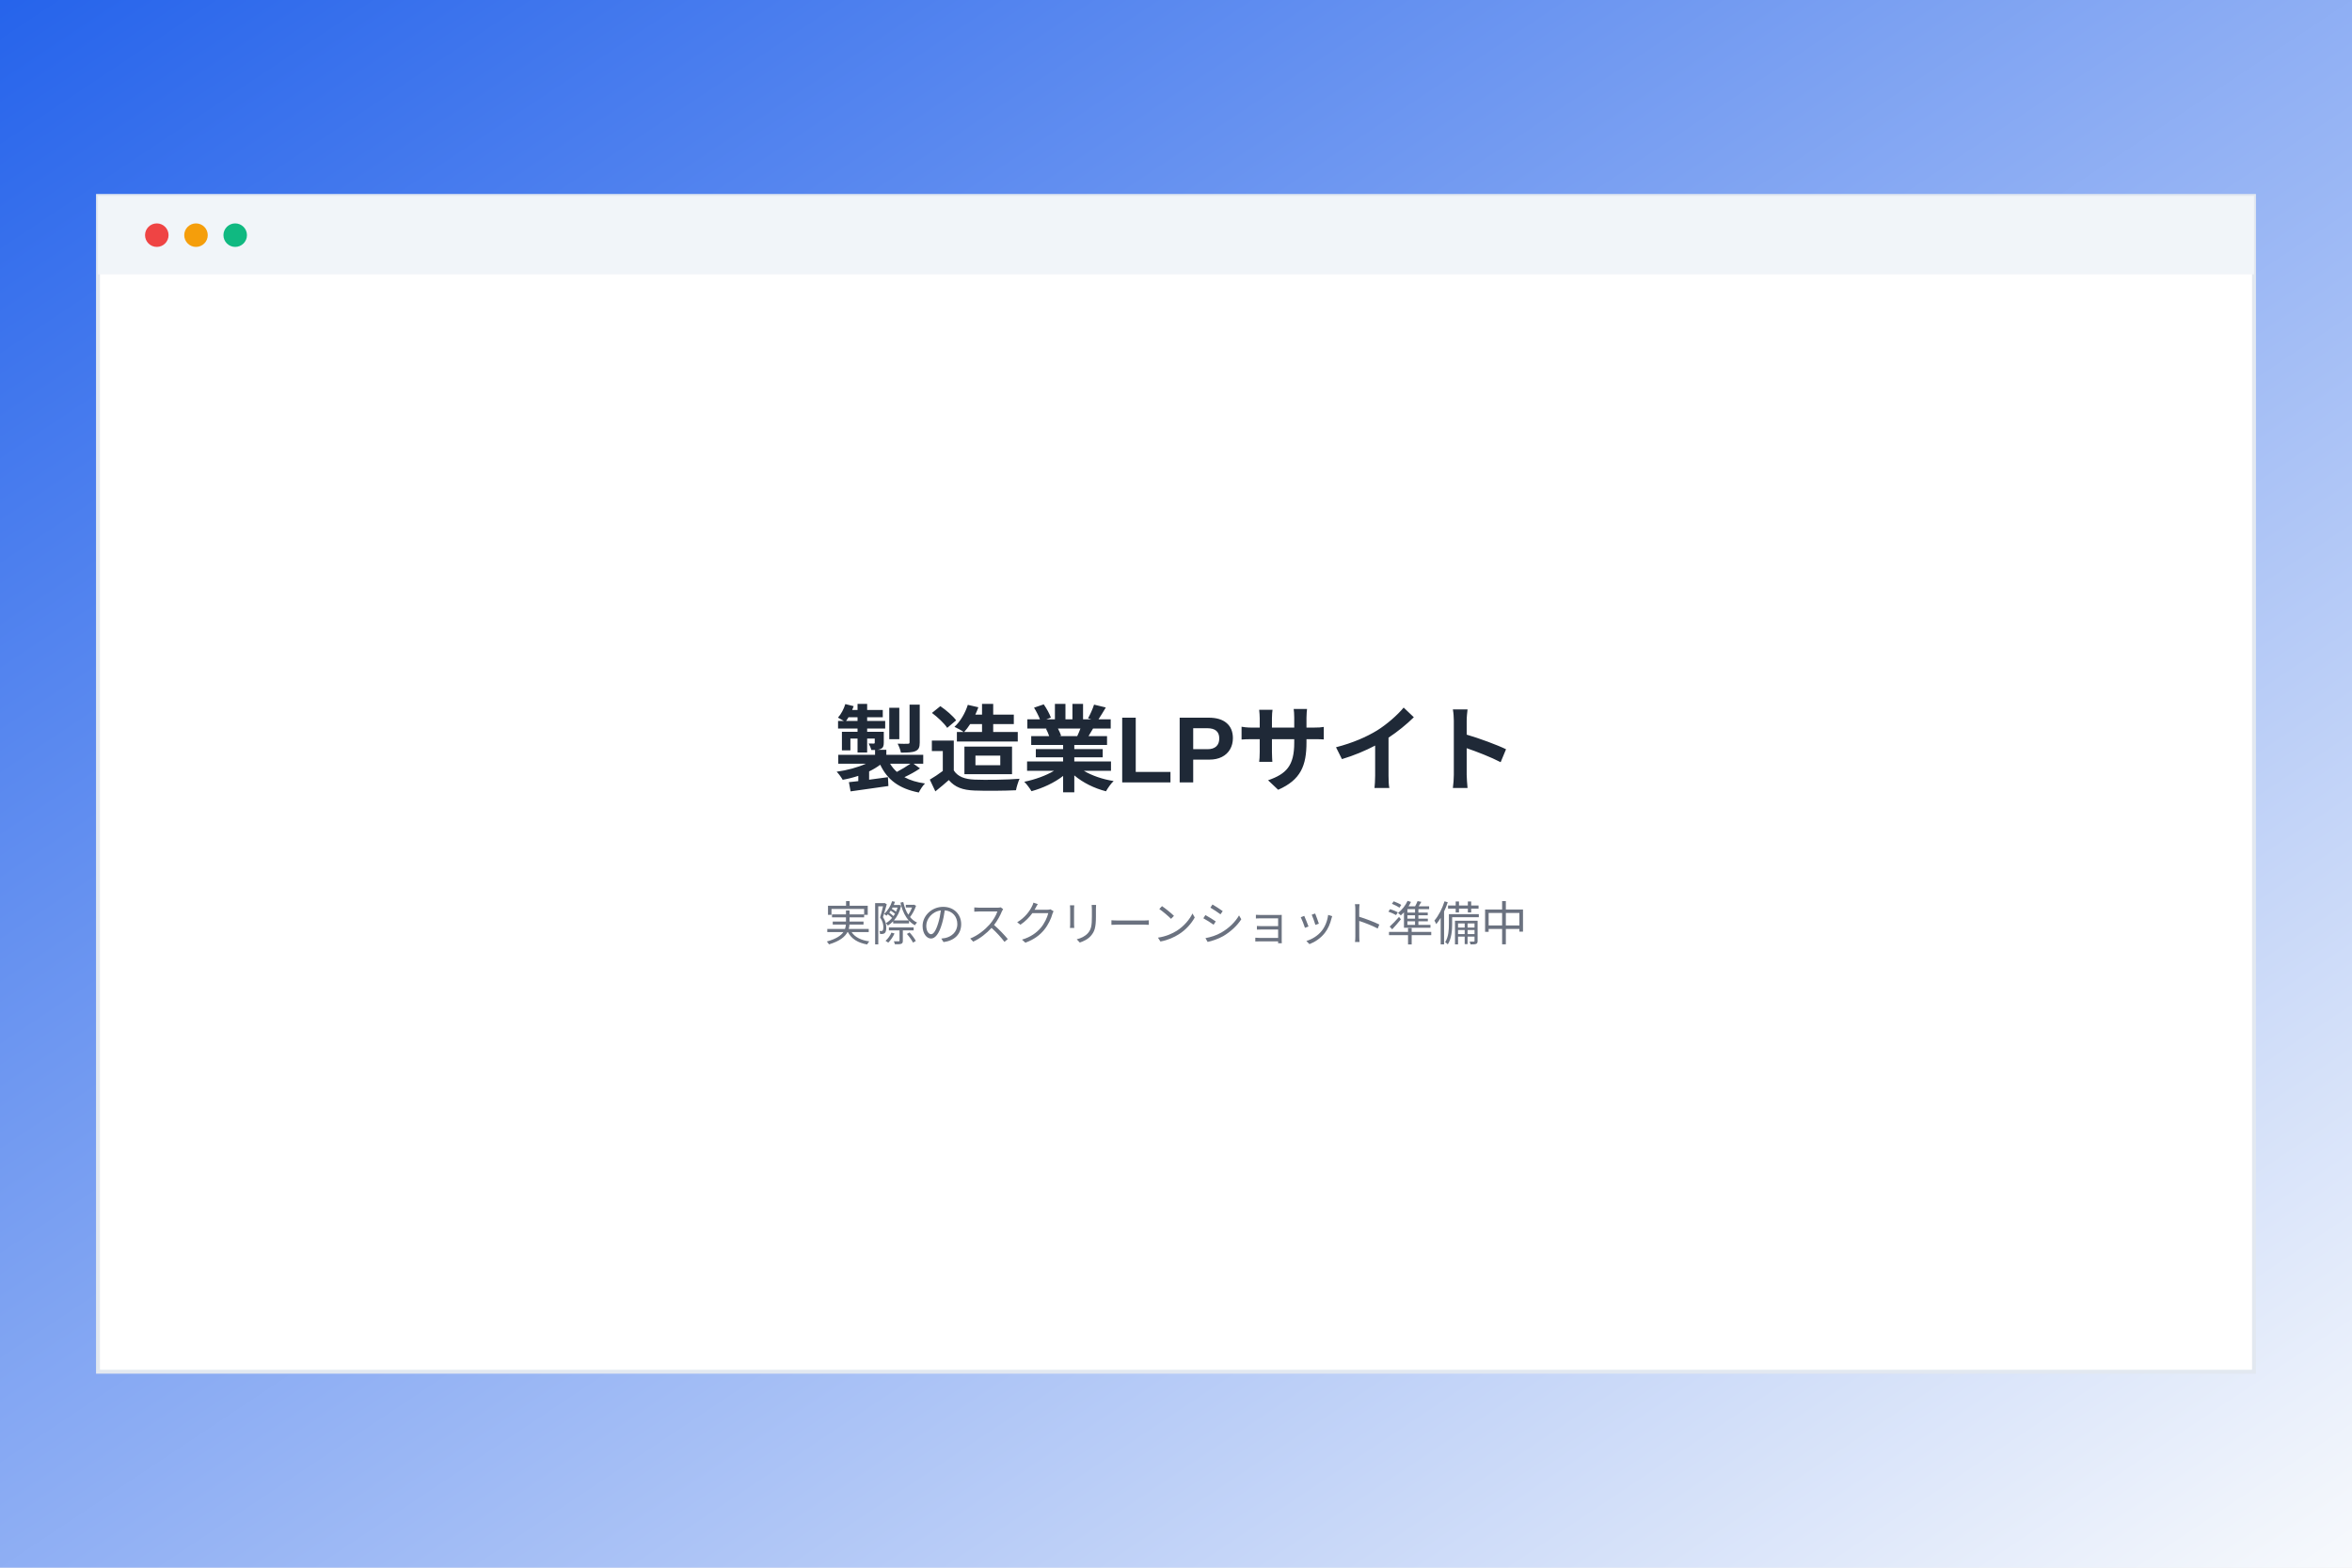
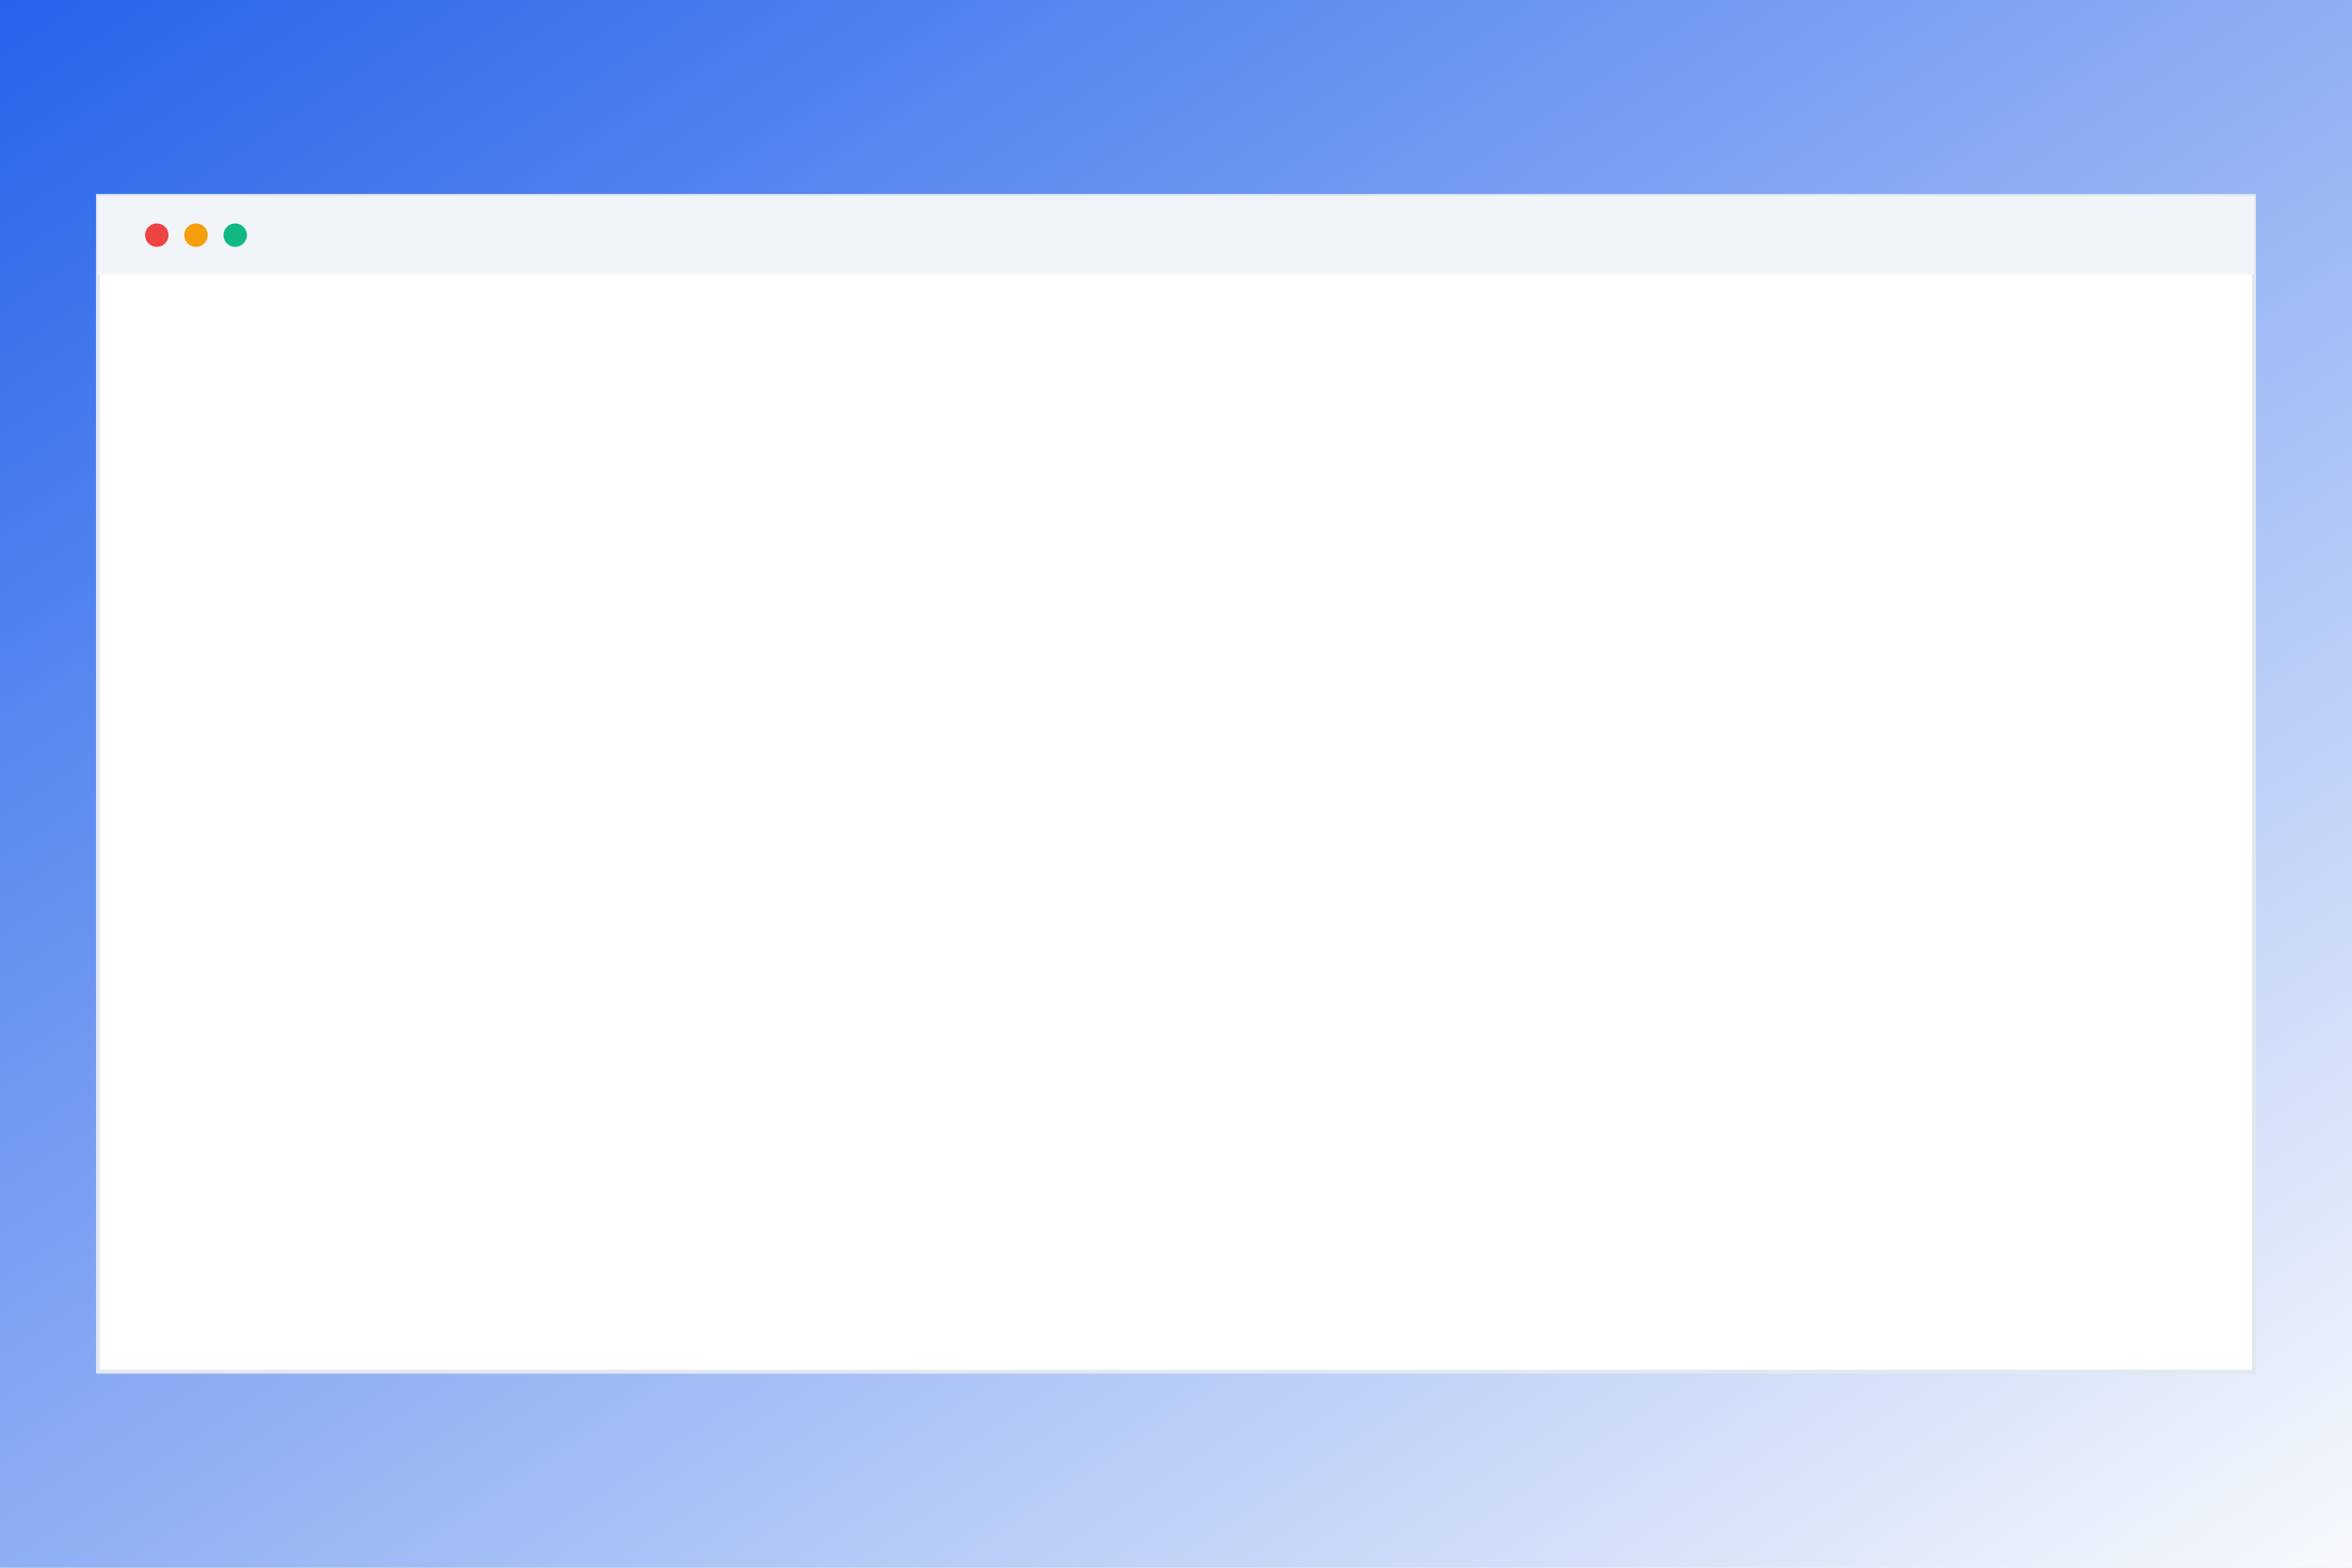
<svg xmlns="http://www.w3.org/2000/svg" width="1200" height="800" viewBox="0 0 1200 800">
  <defs>
    <linearGradient id="grad1" x1="0%" y1="0%" x2="100%" y2="100%">
      <stop offset="0%" style="stop-color:#2563eb;stop-opacity:1" />
      <stop offset="100%" style="stop-color:#f8fafc;stop-opacity:1" />
    </linearGradient>
  </defs>
  <rect width="1200" height="800" fill="url(#grad1)" />
  <rect x="50" y="100" width="1100" height="600" fill="white" stroke="#e2e8f0" stroke-width="2" />
  <rect x="50" y="100" width="1100" height="40" fill="#f1f5f9" />
  <circle cx="80" cy="120" r="6" fill="#ef4444" />
  <circle cx="100" cy="120" r="6" fill="#f59e0b" />
  <circle cx="120" cy="120" r="6" fill="#10b981" />
-   <text x="600" y="400" text-anchor="middle" font-family="Arial, sans-serif" font-size="48" font-weight="bold" fill="#1f2937">製造業LPサイト</text>
-   <text x="600" y="480" text-anchor="middle" font-family="Arial, sans-serif" font-size="24" fill="#6b7280">実際のスクリーンショット準備中</text>
</svg>
